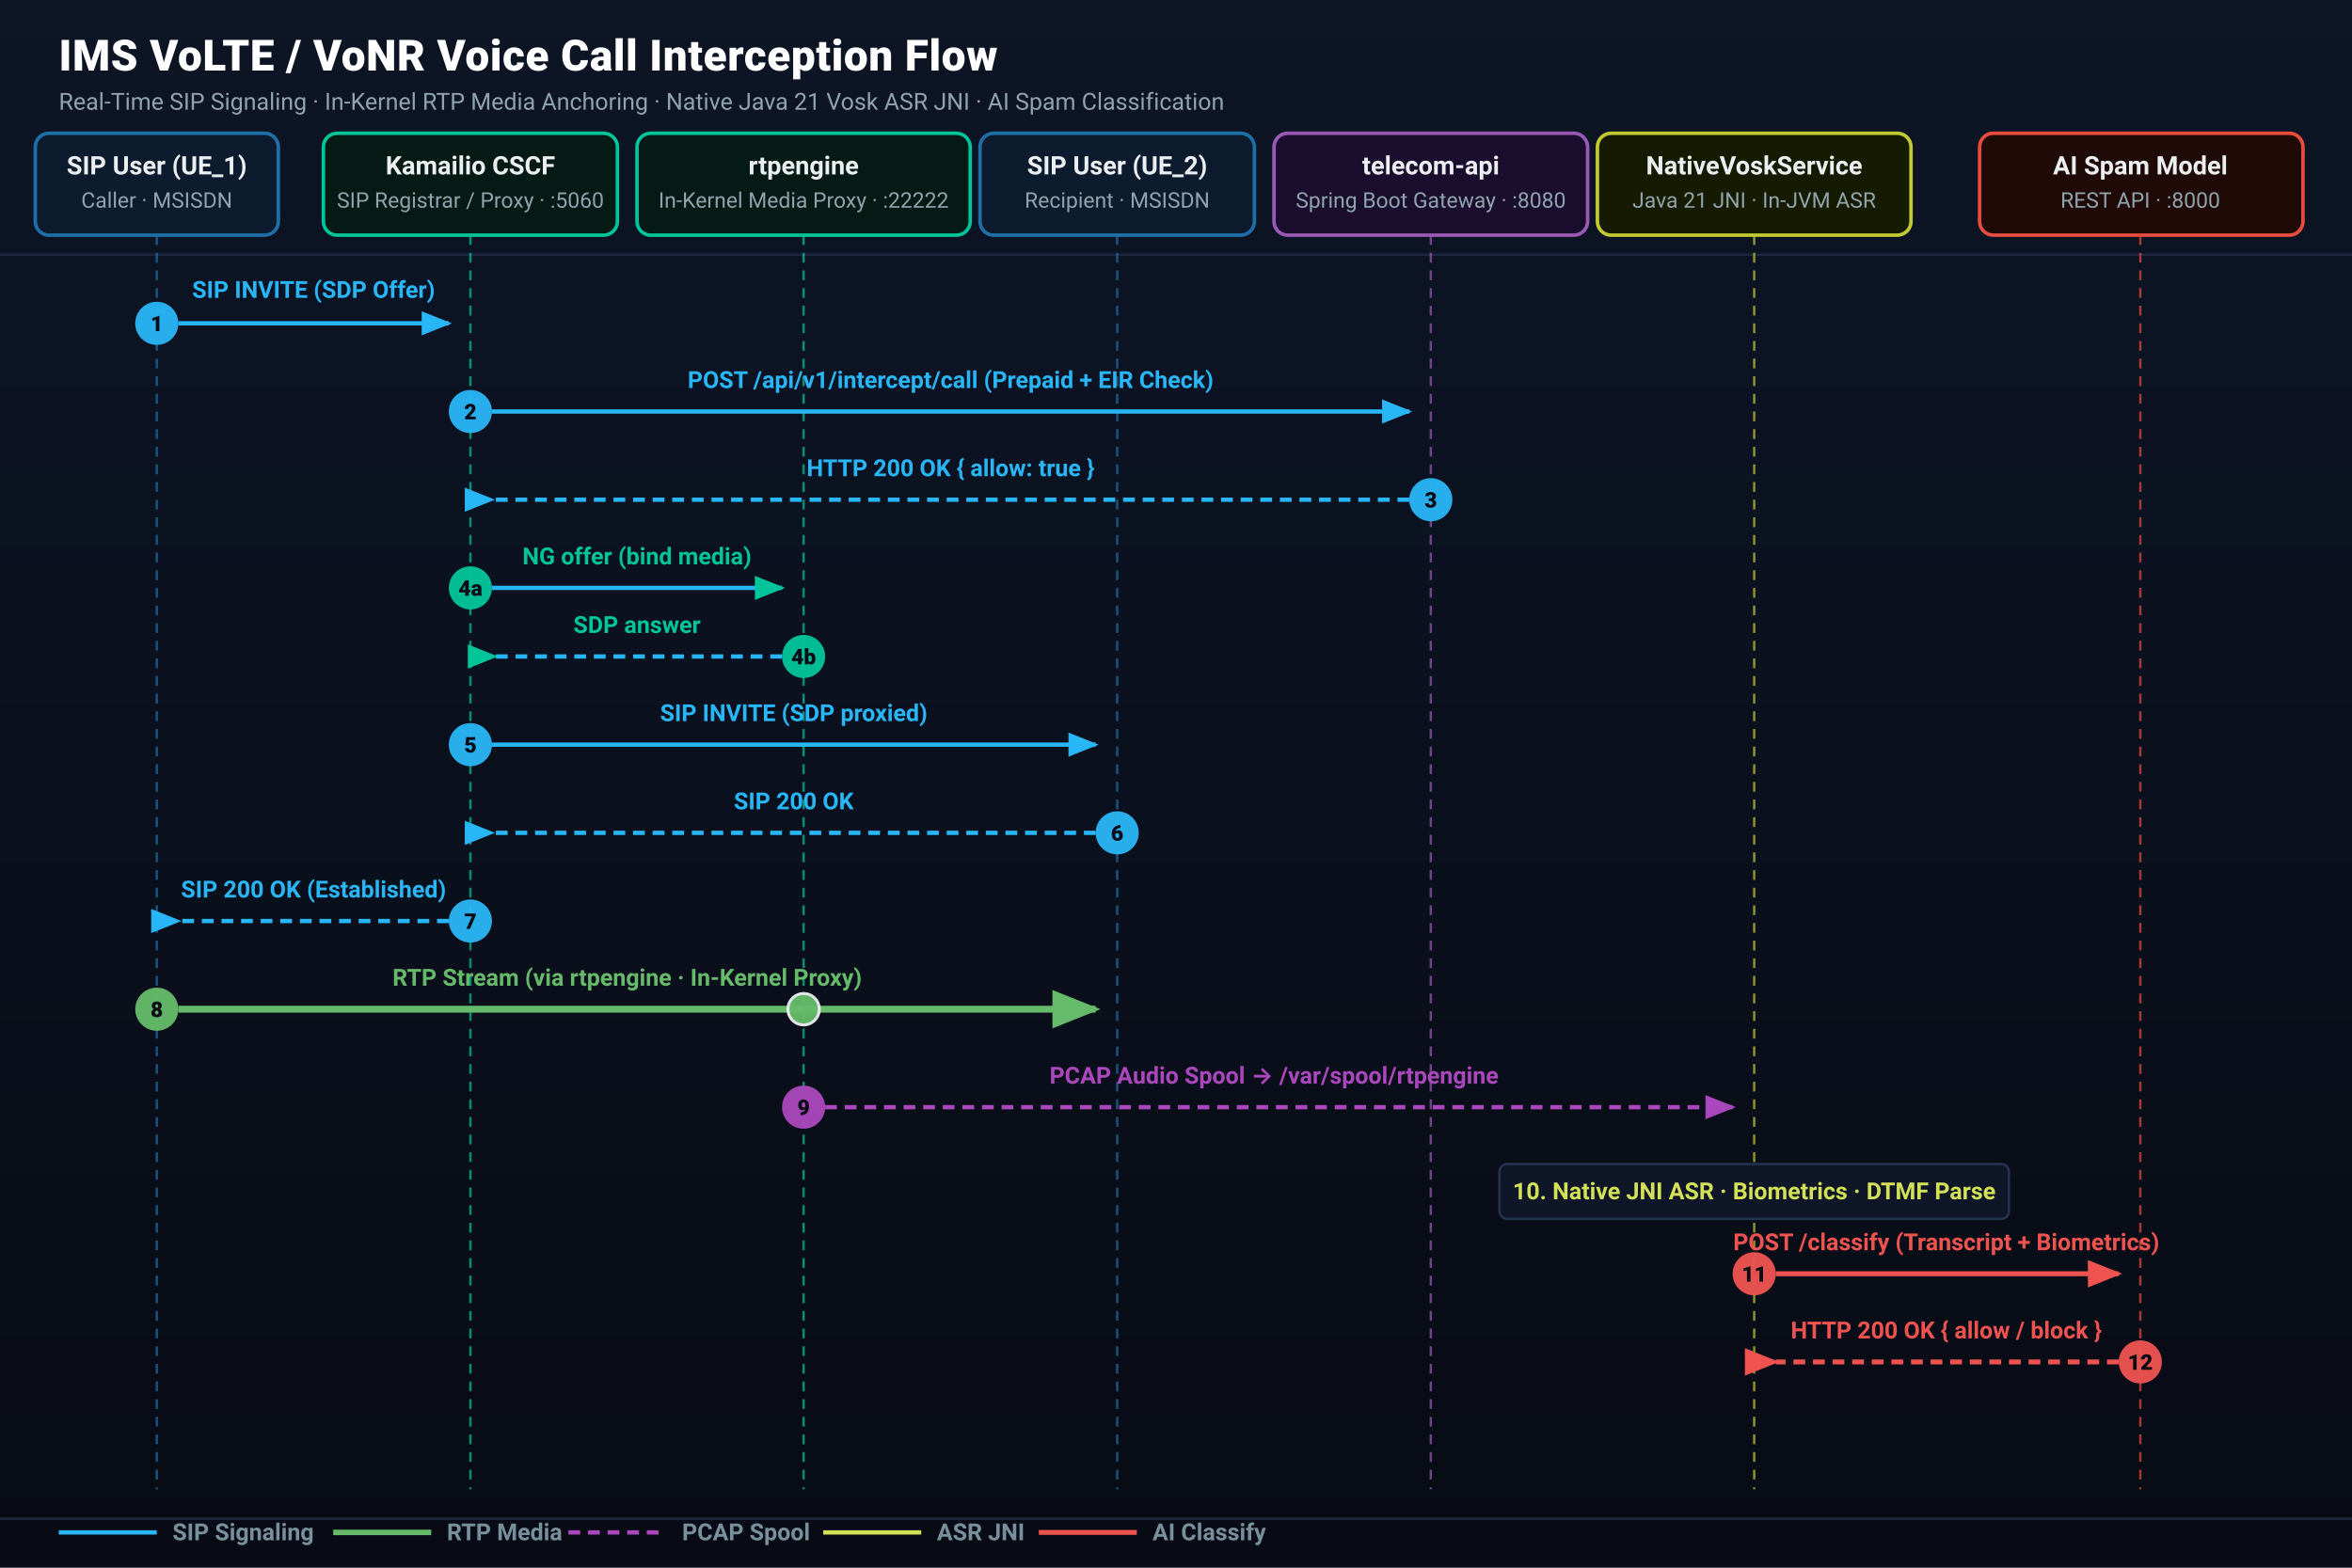
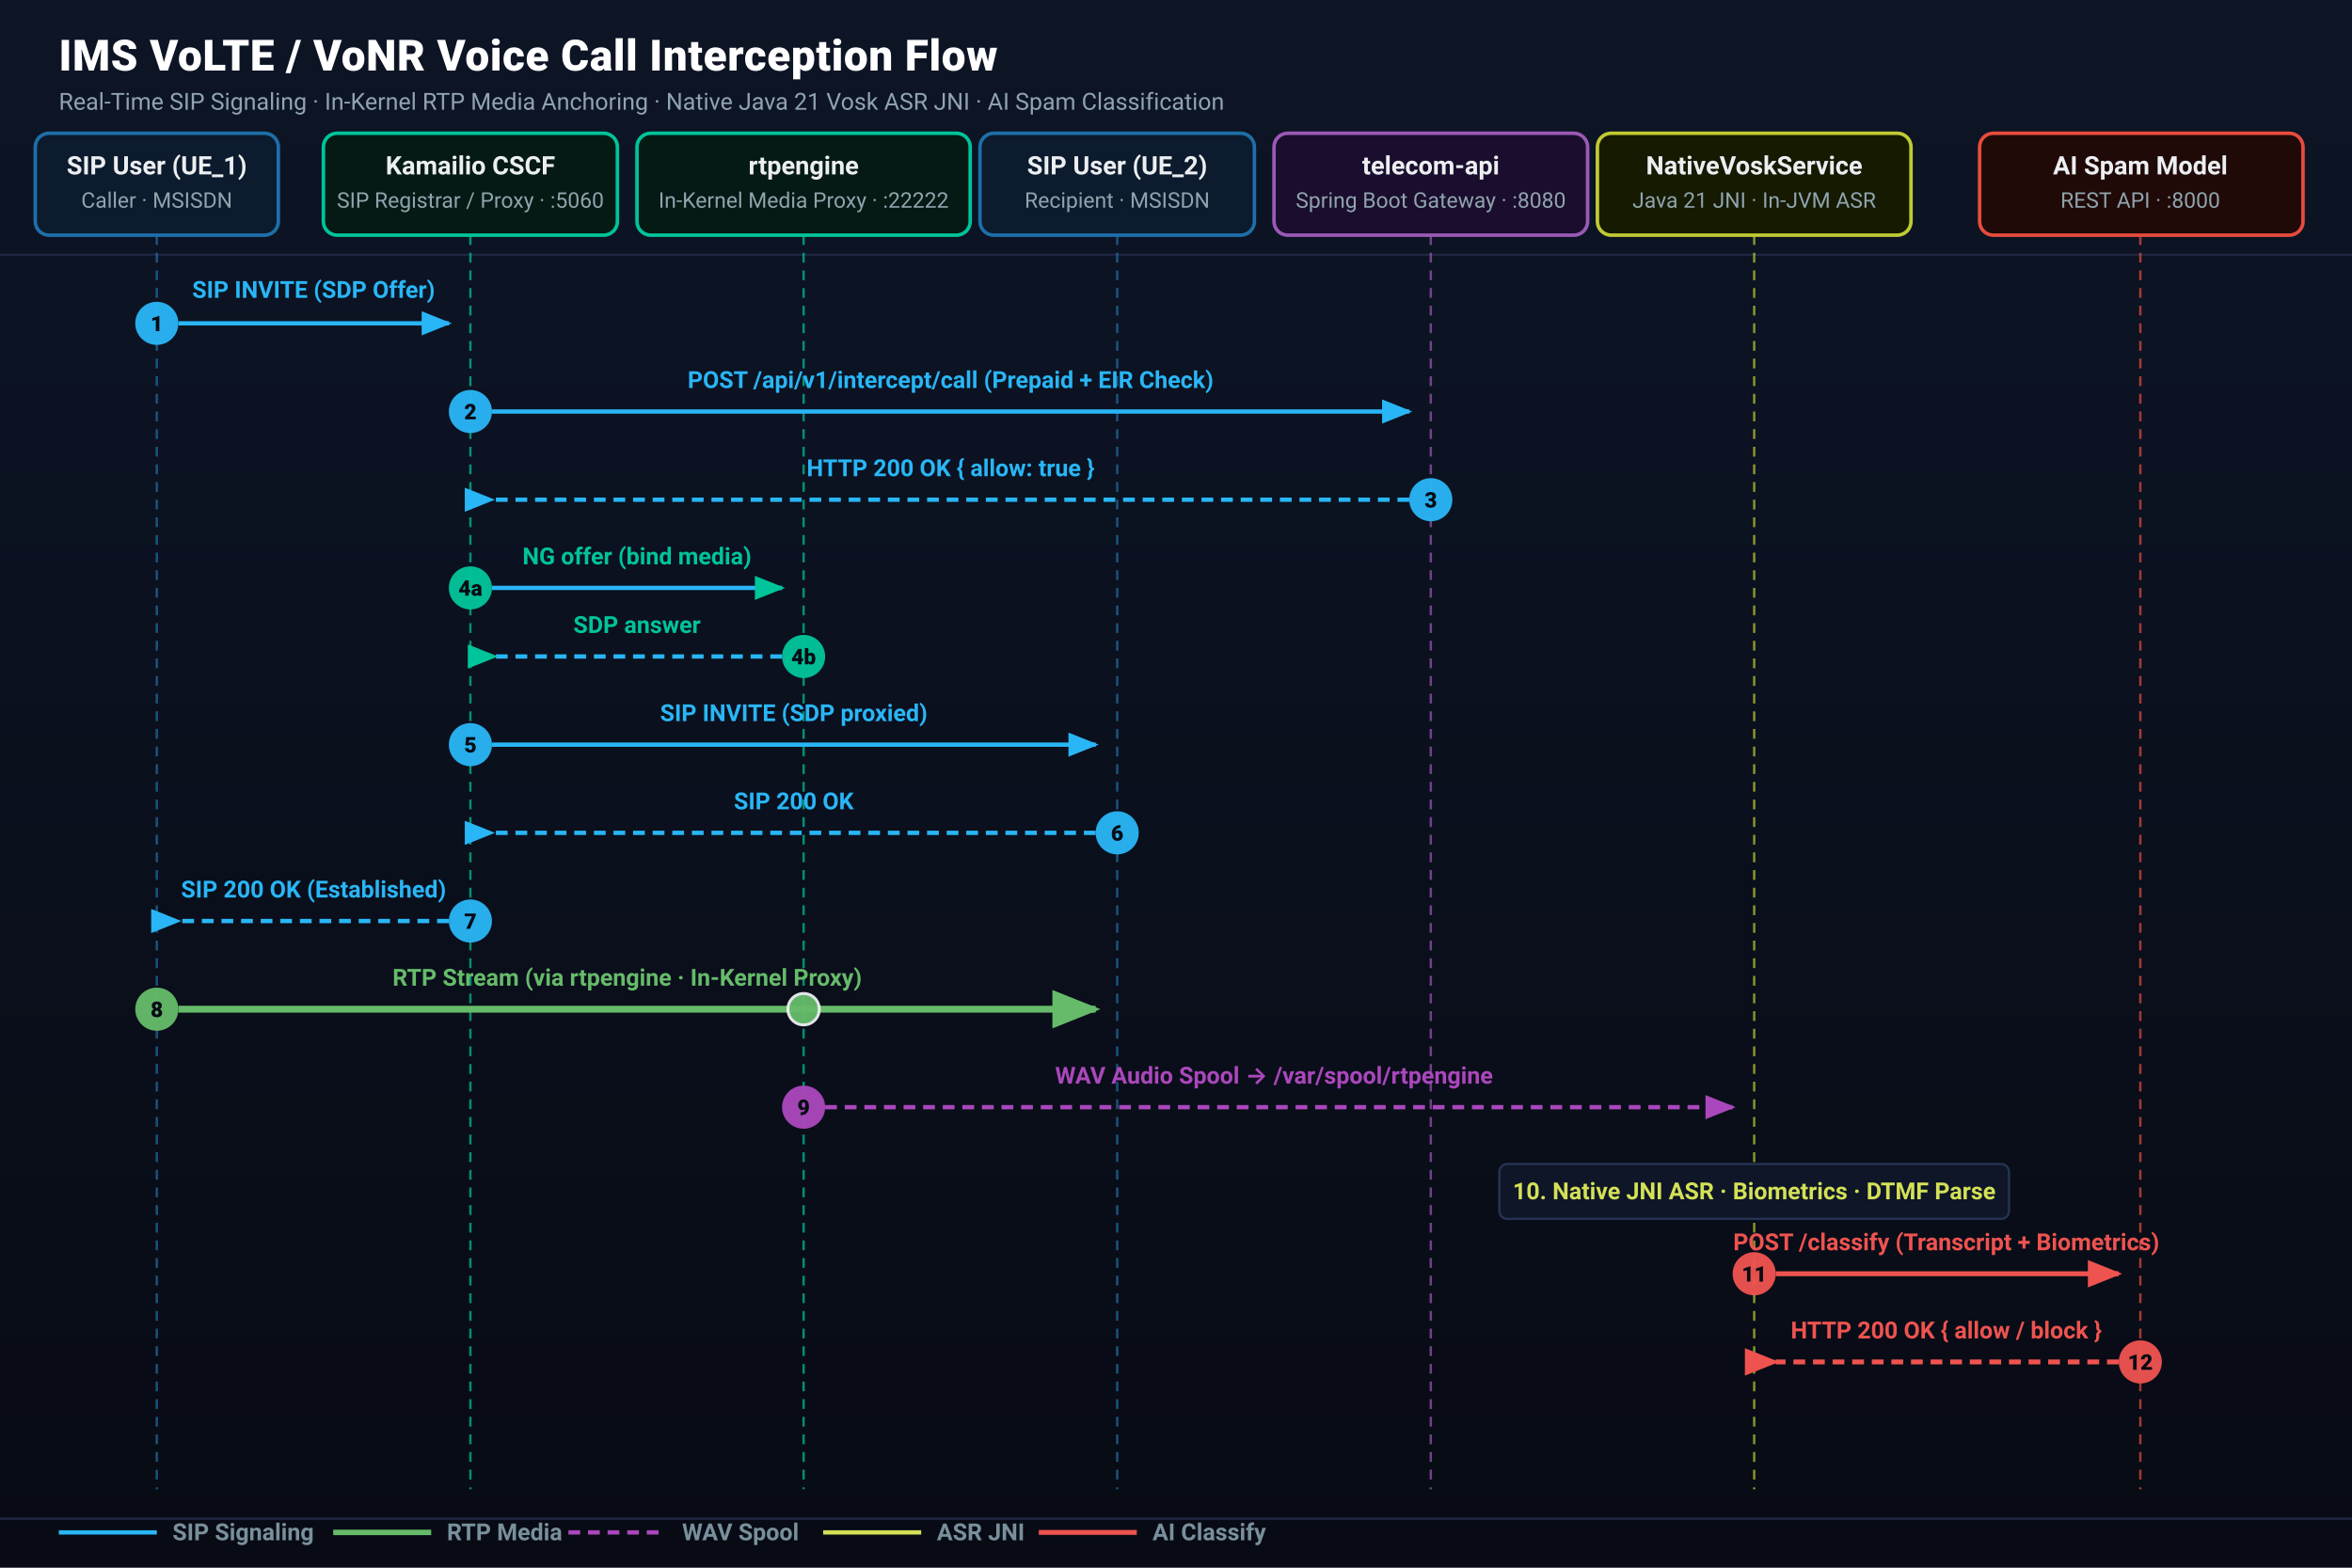
<svg xmlns="http://www.w3.org/2000/svg" viewBox="0 0 1200 800" width="100%" height="100%">
  <defs>
    <style>
      .bg { fill: #080b14; }
      .panel-client { fill: #0d1b2e; stroke: #1e6fa8; stroke-width: 1.8; }
      .panel-core   { fill: #051a14; stroke: #00c49a; stroke-width: 1.8; }
      .panel-gw     { fill: #1a0d2e; stroke: #9b59b6; stroke-width: 1.8; }
      .panel-ai     { fill: #1f0a08; stroke: #e74c3c; stroke-width: 1.8; }
      .panel-vosk   { fill: #151a00; stroke: #c0ca33; stroke-width: 1.8; }

      .badge-num { font-family: system-ui, -apple-system, BlinkMacSystemFont, 'Segoe UI', Roboto, sans-serif; font-size: 11px; font-weight: 800; fill: #080b14; }
      .title-main { font-family: system-ui, -apple-system, BlinkMacSystemFont, 'Segoe UI', Roboto, sans-serif; font-size: 22px; font-weight: 800; fill: #ffffff; letter-spacing: 0.3px; }
      .title-sub  { font-family: system-ui, -apple-system, BlinkMacSystemFont, 'Segoe UI', Roboto, sans-serif; font-size: 12px; fill: #90a4ae; }
      .node-name  { font-family: system-ui, -apple-system, BlinkMacSystemFont, 'Segoe UI', Roboto, sans-serif; font-size: 13px; font-weight: 700; fill: #eceff1; }
      .node-sub   { font-family: system-ui, -apple-system, BlinkMacSystemFont, 'Segoe UI', Roboto, sans-serif; font-size: 11px; fill: #90a4ae; }
      .lbl        { font-family: system-ui, -apple-system, BlinkMacSystemFont, 'Segoe UI', Roboto, sans-serif; font-size: 12px; font-weight: 700; }

      .lifeline-client { stroke: #1e6fa8; stroke-width: 1.2; stroke-dasharray: 5,4; opacity: 0.7; }
      .lifeline-core   { stroke: #00c49a; stroke-width: 1.2; stroke-dasharray: 5,4; opacity: 0.7; }
      .lifeline-gw     { stroke: #9b59b6; stroke-width: 1.2; stroke-dasharray: 5,4; opacity: 0.7; }
      .lifeline-ai     { stroke: #e74c3c; stroke-width: 1.2; stroke-dasharray: 5,4; opacity: 0.7; }
      .lifeline-vosk   { stroke: #c0ca33; stroke-width: 1.2; stroke-dasharray: 5,4; opacity: 0.7; }

      .arrow-sip   { stroke: #29b6f6; stroke-width: 2.2; fill: none; }
      .arrow-media { stroke: #66bb6a; stroke-width: 2.8; fill: none; }
      .arrow-spool { stroke: #ab47bc; stroke-width: 2.2; fill: none; stroke-dasharray: 6,4; }
      .arrow-asr   { stroke: #d4e157; stroke-width: 2.2; fill: none; }
      .arrow-ai    { stroke: #ef5350; stroke-width: 2.5; fill: none; }
      .arrow-resp  { stroke-dasharray: 6,4; }

      .divider { stroke: #1e2740; stroke-width: 1.2; }
      .note-box { fill: #0e1627; stroke: #263252; stroke-width: 1.2; rx: 4; }
    </style>
    <marker id="h-sip" viewBox="0 0 10 8" refX="9" refY="4" markerWidth="7" markerHeight="7" orient="auto" overflow="visible">
      <path d="M 0 0 L 10 4 L 0 8 z" fill="#29b6f6" />
    </marker>
    <marker id="h-media" viewBox="0 0 10 8" refX="9" refY="4" markerWidth="7" markerHeight="7" orient="auto" overflow="visible">
      <path d="M 0 0 L 10 4 L 0 8 z" fill="#66bb6a" />
    </marker>
    <marker id="h-spool" viewBox="0 0 10 8" refX="9" refY="4" markerWidth="7" markerHeight="7" orient="auto" overflow="visible">
      <path d="M 0 0 L 10 4 L 0 8 z" fill="#ab47bc" />
    </marker>
    <marker id="h-asr" viewBox="0 0 10 8" refX="9" refY="4" markerWidth="7" markerHeight="7" orient="auto" overflow="visible">
      <path d="M 0 0 L 10 4 L 0 8 z" fill="#d4e157" />
    </marker>
    <marker id="h-ai" viewBox="0 0 10 8" refX="9" refY="4" markerWidth="7" markerHeight="7" orient="auto" overflow="visible">
      <path d="M 0 0 L 10 4 L 0 8 z" fill="#ef5350" />
    </marker>
    <marker id="h-sip-l" viewBox="0 0 10 8" refX="1" refY="4" markerWidth="7" markerHeight="7" orient="auto-start-reverse" overflow="visible">
      <path d="M 10 0 L 0 4 L 10 8 z" fill="#29b6f6" />
    </marker>
    <marker id="h-ai-l" viewBox="0 0 10 8" refX="1" refY="4" markerWidth="7" markerHeight="7" orient="auto-start-reverse" overflow="visible">
      <path d="M 10 0 L 0 4 L 10 8 z" fill="#ef5350" />
    </marker>
    <marker id="h-core" viewBox="0 0 10 8" refX="9" refY="4" markerWidth="7" markerHeight="7" orient="auto" overflow="visible">
      <path d="M 0 0 L 10 4 L 0 8 z" fill="#00c49a" />
    </marker>
    <marker id="h-core-l" viewBox="0 0 10 8" refX="2" refY="4" markerWidth="7" markerHeight="7" orient="auto-start-reverse">
      <path d="M 10 0 L 0 4 L 10 8 z" fill="#00c49a" />
    </marker>
    <filter id="glow-blue" x="-20%" y="-20%" width="140%" height="140%">
      <feGaussianBlur stdDeviation="3" result="blur" />
      <feMerge>
        <feMergeNode in="blur" />
        <feMergeNode in="SourceGraphic" />
      </feMerge>
    </filter>
    <filter id="glow-green" x="-20%" y="-20%" width="140%" height="140%">
      <feGaussianBlur stdDeviation="3" result="blur" />
      <feMerge>
        <feMergeNode in="blur" />
        <feMergeNode in="SourceGraphic" />
      </feMerge>
    </filter>
    <linearGradient id="grad-bg" x1="0" y1="0" x2="0" y2="1">
      <stop offset="0%" stop-color="#0d1526" />
      <stop offset="100%" stop-color="#080b14" />
    </linearGradient>
  </defs>
  <rect width="1200" height="800" fill="url(#grad-bg)" />
  <line x1="0" y1="130" x2="1200" y2="130" class="divider" />
  <line x1="0" y1="775" x2="1200" y2="775" class="divider" />
  <text x="30" y="36" class="title-main">IMS VoLTE / VoNR Voice Call Interception Flow</text>
  <text x="30" y="56" class="title-sub">Real-Time SIP Signaling · In-Kernel RTP Media Anchoring · Native Java 21 Vosk ASR JNI · AI Spam Classification</text>
  <rect x="18" y="68" width="124" height="52" rx="7" class="panel-client" />
  <text x="80" y="89" text-anchor="middle" class="node-name">SIP User (UE_1)</text>
  <text x="80" y="106" text-anchor="middle" class="node-sub">Caller · MSISDN</text>
  <line x1="80" y1="120" x2="80" y2="760" class="lifeline-client" />
  <rect x="165" y="68" width="150" height="52" rx="7" class="panel-core" />
  <text x="240" y="89" text-anchor="middle" class="node-name">Kamailio CSCF</text>
  <text x="240" y="106" text-anchor="middle" class="node-sub">SIP Registrar / Proxy · :5060</text>
  <line x1="240" y1="120" x2="240" y2="760" class="lifeline-core" />
  <rect x="325" y="68" width="170" height="52" rx="7" class="panel-core" />
  <text x="410" y="89" text-anchor="middle" class="node-name">rtpengine</text>
  <text x="410" y="106" text-anchor="middle" class="node-sub">In-Kernel Media Proxy · :22222</text>
  <line x1="410" y1="120" x2="410" y2="760" class="lifeline-core" />
  <rect x="500" y="68" width="140" height="52" rx="7" class="panel-client" />
  <text x="570" y="89" text-anchor="middle" class="node-name">SIP User (UE_2)</text>
  <text x="570" y="106" text-anchor="middle" class="node-sub">Recipient · MSISDN</text>
  <line x1="570" y1="120" x2="570" y2="760" class="lifeline-client" />
  <rect x="650" y="68" width="160" height="52" rx="7" class="panel-gw" />
  <text x="730" y="89" text-anchor="middle" class="node-name">telecom-api</text>
  <text x="730" y="106" text-anchor="middle" class="node-sub">Spring Boot Gateway · :8080</text>
  <line x1="730" y1="120" x2="730" y2="760" class="lifeline-gw" />
  <rect x="815" y="68" width="160" height="52" rx="7" class="panel-vosk" />
  <text x="895" y="89" text-anchor="middle" class="node-name">NativeVoskService</text>
  <text x="895" y="106" text-anchor="middle" class="node-sub">Java 21 JNI · In-JVM ASR</text>
  <line x1="895" y1="120" x2="895" y2="760" class="lifeline-vosk" />
  <rect x="1010" y="68" width="165" height="52" rx="7" class="panel-ai" />
  <text x="1092" y="89" text-anchor="middle" class="node-name">AI Spam Model</text>
  <text x="1092" y="106" text-anchor="middle" class="node-sub">REST API · :8000</text>
  <line x1="1092" y1="120" x2="1092" y2="760" class="lifeline-ai" />
  <circle cx="80" cy="165" r="11" fill="#29b6f6" opacity="0.95" />
  <text x="80" y="169" text-anchor="middle" class="badge-num">1</text>
  <line x1="91" y1="165" x2="229" y2="165" class="arrow-sip" marker-end="url(#h-sip)" />
  <text x="160" y="152" text-anchor="middle" class="lbl" fill="#29b6f6">SIP INVITE (SDP Offer)</text>
  <circle cx="240" cy="210" r="11" fill="#29b6f6" opacity="0.95" />
  <text x="240" y="214" text-anchor="middle" class="badge-num">2</text>
  <line x1="251" y1="210" x2="719" y2="210" class="arrow-sip" marker-end="url(#h-sip)" />
  <text x="485" y="198" text-anchor="middle" class="lbl" fill="#29b6f6">POST /api/v1/intercept/call (Prepaid + EIR Check)</text>
  <circle cx="730" cy="255" r="11" fill="#29b6f6" opacity="0.95" />
  <text x="730" y="259" text-anchor="middle" class="badge-num">3</text>
  <line x1="719" y1="255" x2="251" y2="255" class="arrow-sip arrow-resp" marker-end="url(#h-sip-l)" stroke-dasharray="6,4" />
  <text x="485" y="243" text-anchor="middle" class="lbl" fill="#29b6f6">HTTP 200 OK  { allow: true }</text>
  <circle cx="240" cy="300" r="11" fill="#00c49a" opacity="0.95" />
  <text x="240" y="304" text-anchor="middle" class="badge-num" fill="#000">4a</text>
  <line x1="251" y1="300" x2="399" y2="300" class="arrow-sip" stroke="#00c49a" marker-end="url(#h-core)" />
  <text x="325" y="288" text-anchor="middle" class="lbl" fill="#00c49a">NG offer (bind media)</text>
  <circle cx="410" cy="335" r="11" fill="#00c49a" opacity="0.95" />
  <text x="410" y="339" text-anchor="middle" class="badge-num" fill="#000">4b</text>
  <line x1="399" y1="335" x2="251" y2="335" class="arrow-sip arrow-resp" stroke="#00c49a" stroke-dasharray="6,4" marker-end="url(#h-core-l)" />
  <text x="325" y="323" text-anchor="middle" class="lbl" fill="#00c49a">SDP answer</text>
  <circle cx="240" cy="380" r="11" fill="#29b6f6" opacity="0.95" />
  <text x="240" y="384" text-anchor="middle" class="badge-num">5</text>
  <line x1="251" y1="380" x2="559" y2="380" class="arrow-sip" marker-end="url(#h-sip)" />
  <text x="405" y="368" text-anchor="middle" class="lbl" fill="#29b6f6">SIP INVITE (SDP proxied)</text>
  <circle cx="570" cy="425" r="11" fill="#29b6f6" opacity="0.95" />
  <text x="570" y="429" text-anchor="middle" class="badge-num">6</text>
  <line x1="559" y1="425" x2="251" y2="425" class="arrow-sip arrow-resp" stroke-dasharray="6,4" marker-end="url(#h-sip-l)" />
  <text x="405" y="413" text-anchor="middle" class="lbl" fill="#29b6f6">SIP 200 OK</text>
  <circle cx="240" cy="470" r="11" fill="#29b6f6" opacity="0.95" />
  <text x="240" y="474" text-anchor="middle" class="badge-num">7</text>
  <line x1="229" y1="470" x2="91" y2="470" class="arrow-sip arrow-resp" stroke-dasharray="6,4" marker-end="url(#h-sip-l)" />
  <text x="160" y="458" text-anchor="middle" class="lbl" fill="#29b6f6">SIP 200 OK (Established)</text>
  <circle cx="80" cy="515" r="11" fill="#66bb6a" opacity="0.95" />
  <text x="80" y="519" text-anchor="middle" class="badge-num" fill="#000">8</text>
  <line x1="91" y1="515" x2="559" y2="515" stroke="#66bb6a" stroke-width="3.5" fill="none" marker-end="url(#h-media)" />
  <circle cx="410" cy="515" r="8" fill="#66bb6a" stroke="#eceff1" stroke-width="1.5" opacity="0.95" />
  <text x="320" y="503" text-anchor="middle" class="lbl" fill="#66bb6a">RTP Stream (via rtpengine · In-Kernel Proxy)</text>
  <circle cx="410" cy="565" r="11" fill="#ab47bc" opacity="0.95" />
  <text x="410" y="569" text-anchor="middle" class="badge-num">9</text>
  <line x1="421" y1="565" x2="884" y2="565" class="arrow-spool" marker-end="url(#h-spool)" />
-   <text x="650" y="553" text-anchor="middle" class="lbl" fill="#ab47bc">PCAP Audio Spool → /var/spool/rtpengine</text>
+   <text x="650" y="553" text-anchor="middle" class="lbl" fill="#ab47bc">WAV Audio Spool → /var/spool/rtpengine</text>
  <rect x="765" y="594" width="260" height="28" rx="5" class="note-box" stroke="#c0ca33" />
  <text x="895" y="612" text-anchor="middle" class="lbl" fill="#d4e157">10. Native JNI ASR · Biometrics · DTMF Parse</text>
  <circle cx="895" cy="650" r="11" fill="#ef5350" opacity="0.95" />
  <text x="895" y="654" text-anchor="middle" class="badge-num">11</text>
  <line x1="906" y1="650" x2="1081" y2="650" class="arrow-ai" marker-end="url(#h-ai)" />
  <text x="993" y="638" text-anchor="middle" class="lbl" fill="#ef5350">POST /classify (Transcript + Biometrics)</text>
  <circle cx="1092" cy="695" r="11" fill="#ef5350" opacity="0.95" />
  <text x="1092" y="699" text-anchor="middle" class="badge-num">12</text>
  <line x1="1081" y1="695" x2="906" y2="695" class="arrow-ai arrow-resp" stroke-dasharray="6,4" marker-end="url(#h-ai-l)" />
  <text x="993" y="683" text-anchor="middle" class="lbl" fill="#ef5350">HTTP 200 OK { allow / block }</text>
  <line x1="30" y1="782" x2="80" y2="782" stroke="#29b6f6" stroke-width="2.2" />
  <text x="88" y="786" class="lbl" fill="#78909c" font-size="11">SIP Signaling</text>
  <line x1="170" y1="782" x2="220" y2="782" stroke="#66bb6a" stroke-width="2.8" />
  <text x="228" y="786" class="lbl" fill="#78909c" font-size="11">RTP Media</text>
  <line x1="290" y1="782" x2="340" y2="782" stroke="#ab47bc" stroke-width="2.2" stroke-dasharray="6,4" />
-   <text x="348" y="786" class="lbl" fill="#78909c" font-size="11">PCAP Spool</text>
+   <text x="348" y="786" class="lbl" fill="#78909c" font-size="11">WAV Spool</text>
  <line x1="420" y1="782" x2="470" y2="782" stroke="#d4e157" stroke-width="2.2" />
  <text x="478" y="786" class="lbl" fill="#78909c" font-size="11">ASR JNI</text>
  <line x1="530" y1="782" x2="580" y2="782" stroke="#ef5350" stroke-width="2.5" />
  <text x="588" y="786" class="lbl" fill="#78909c" font-size="11">AI Classify</text>
</svg>
